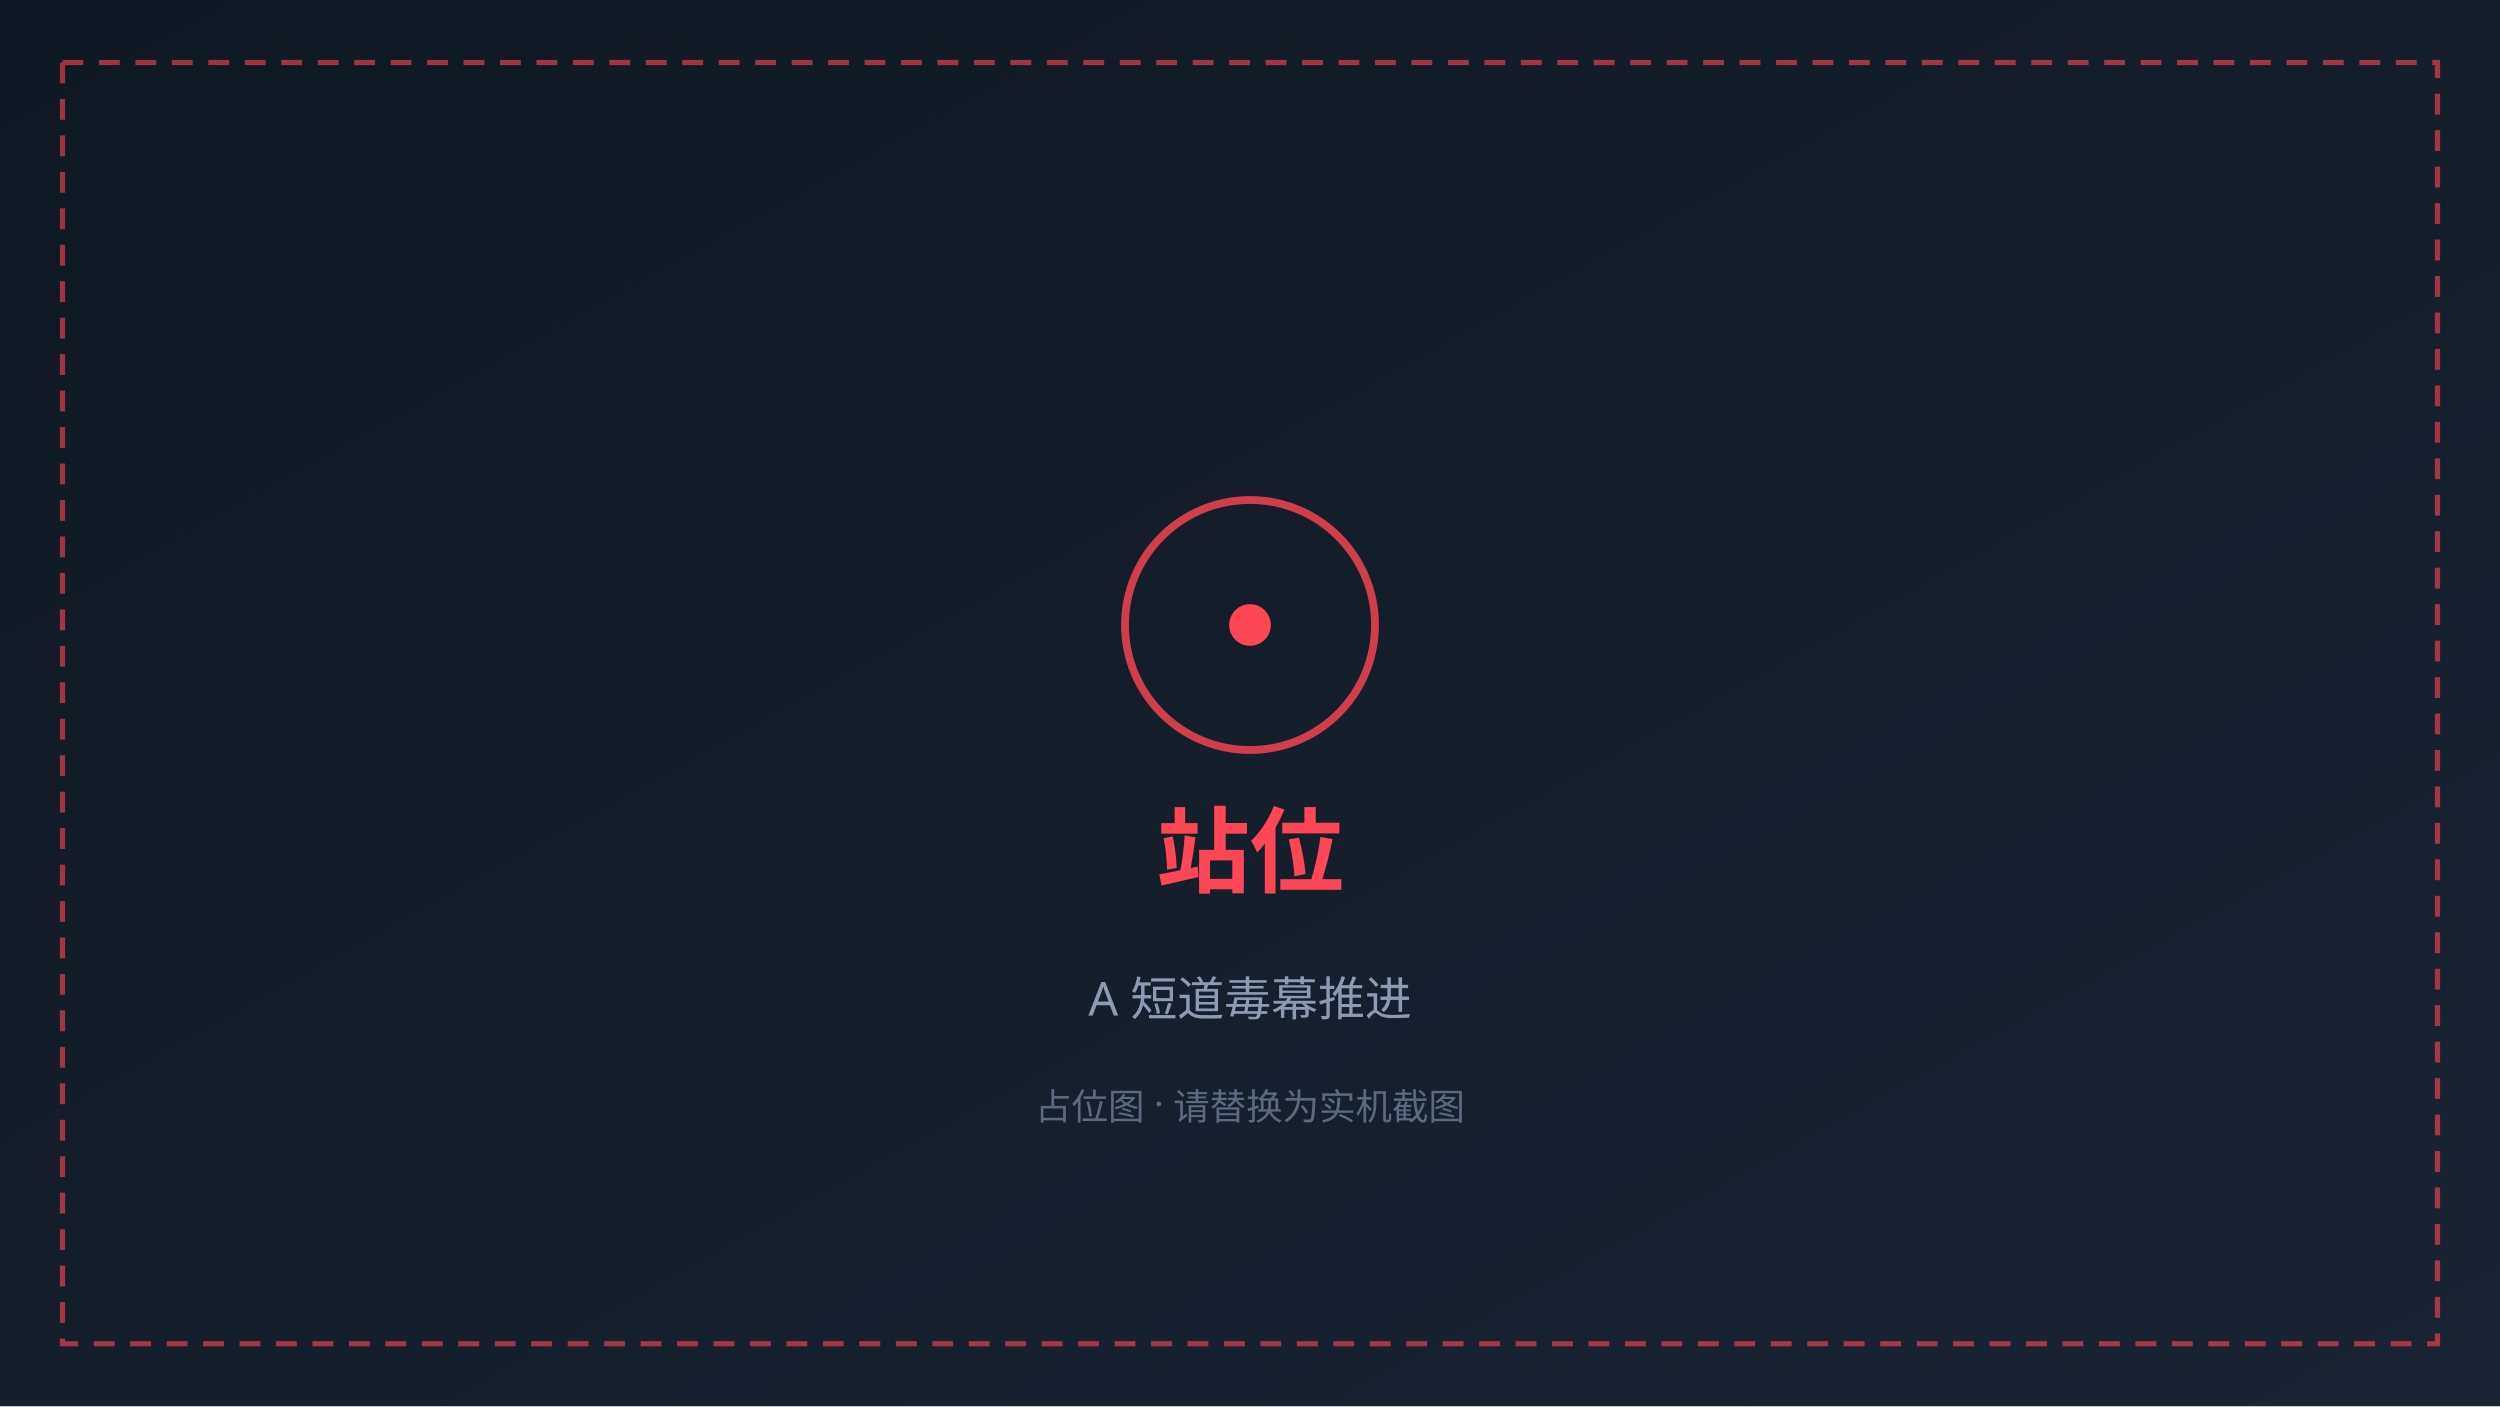
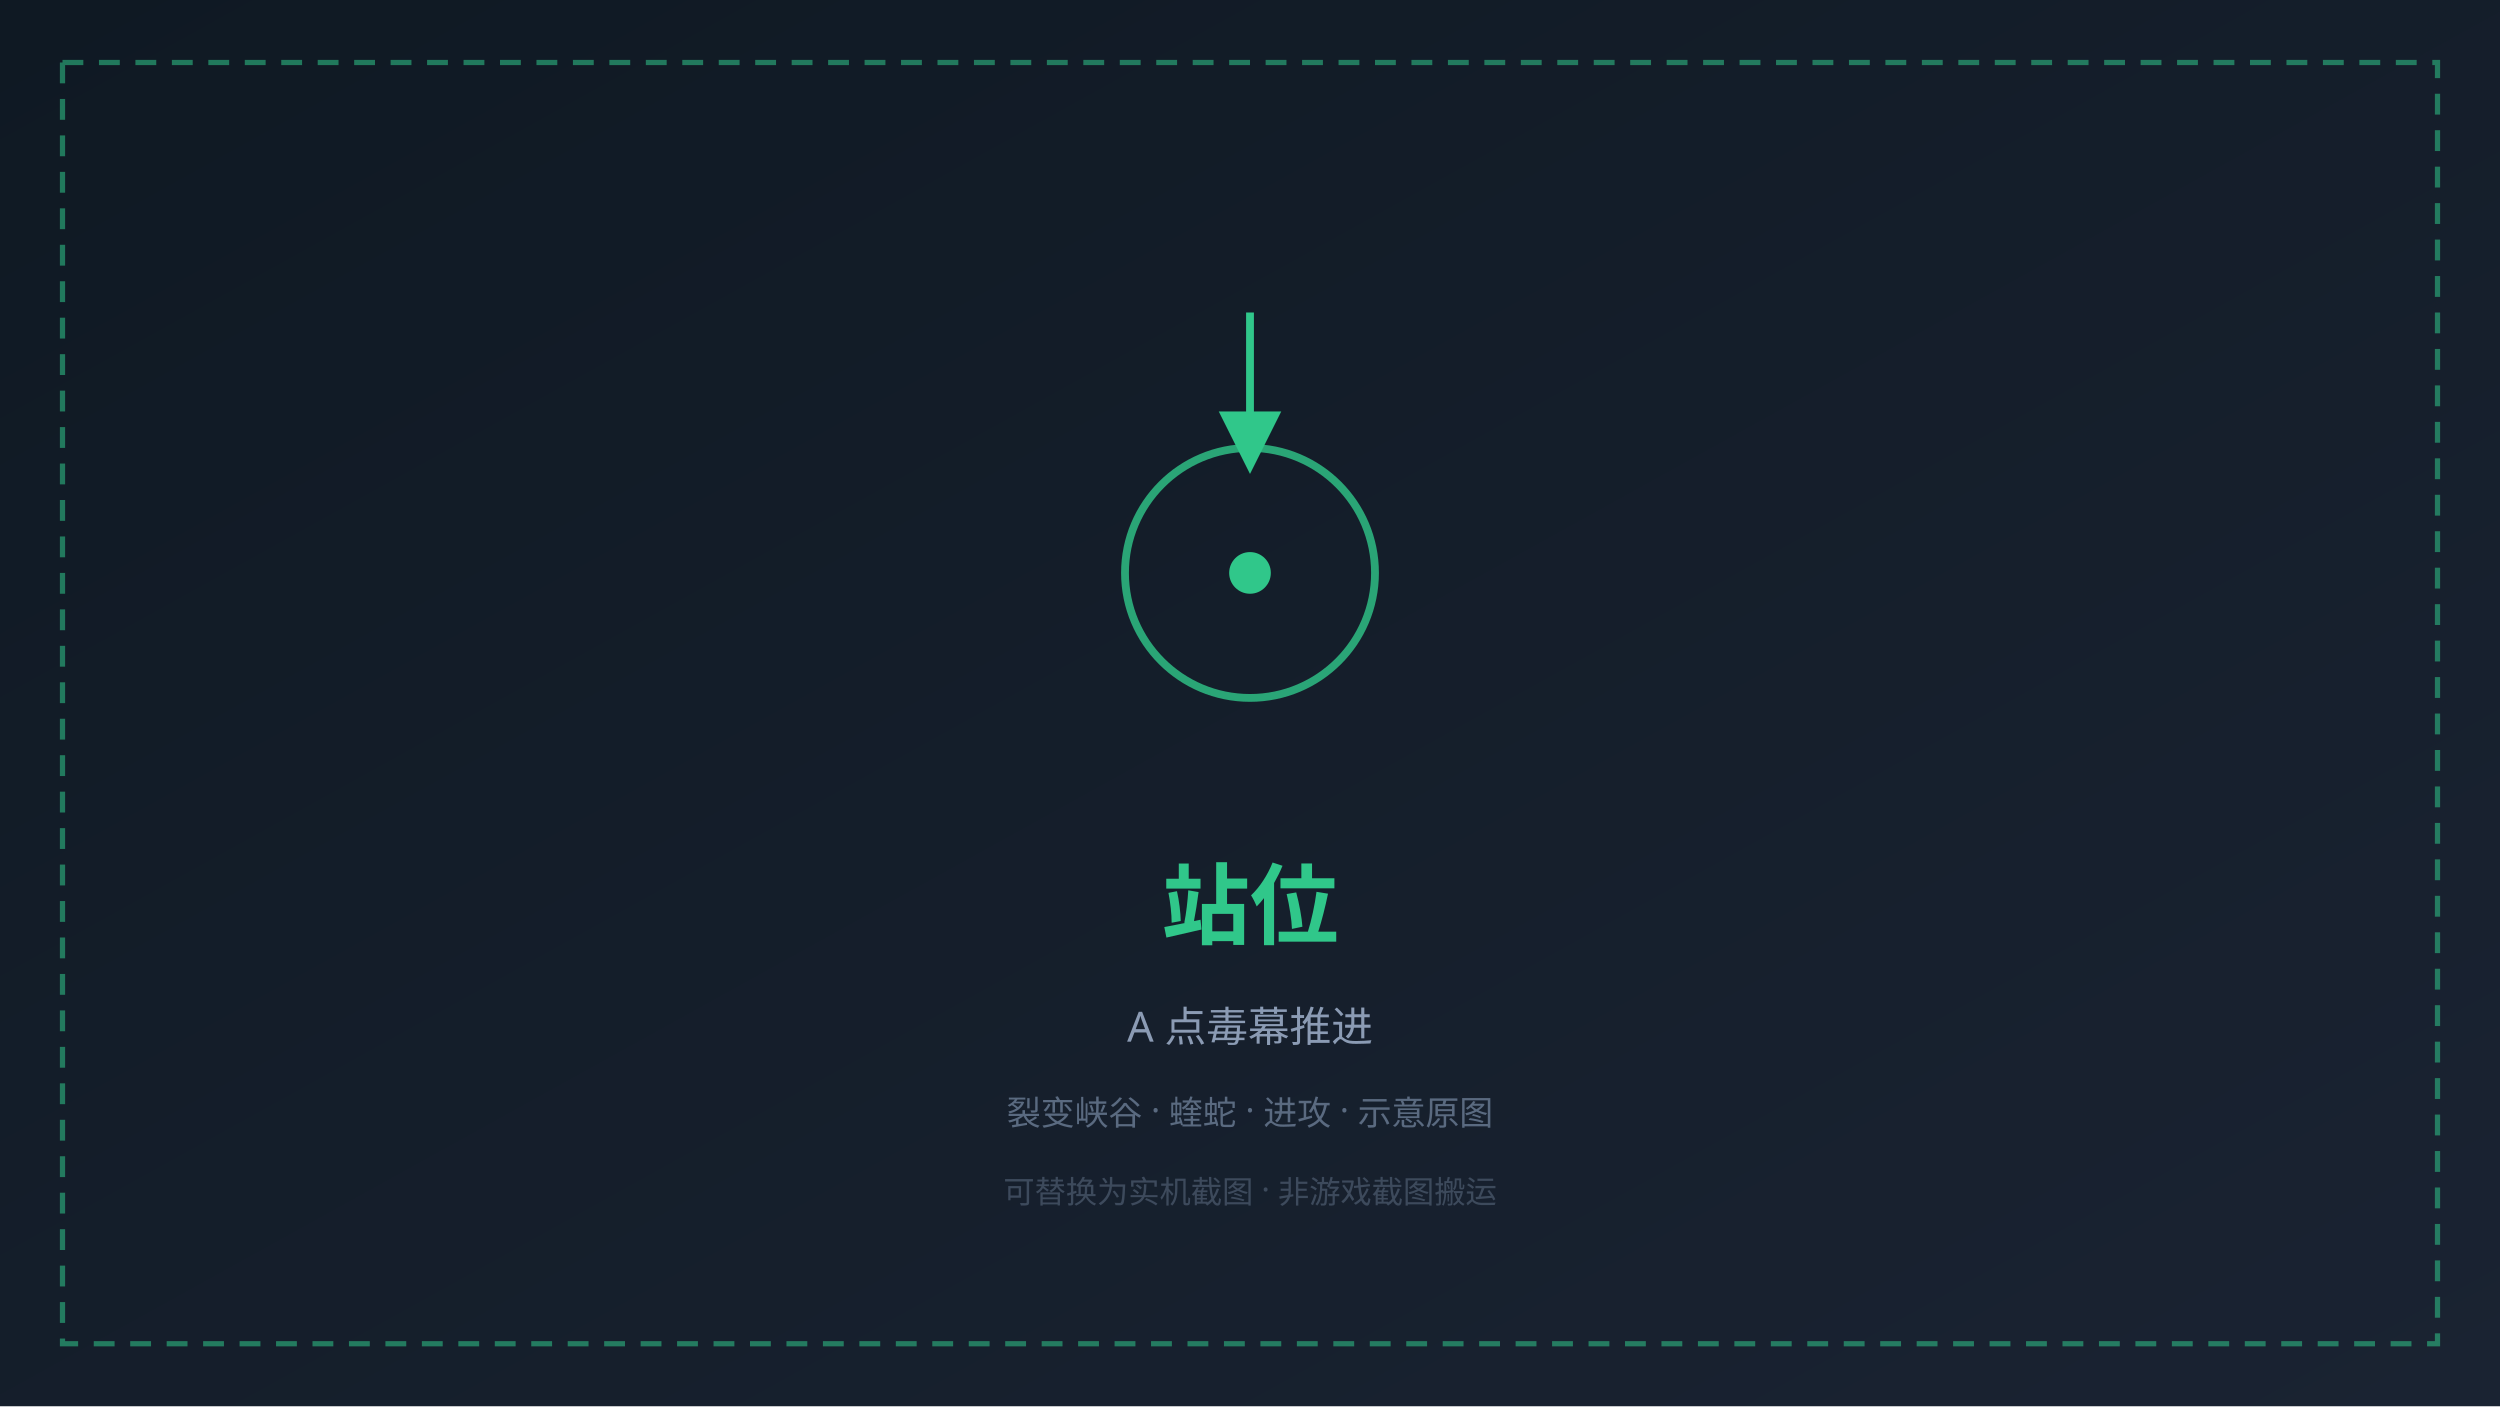
<svg xmlns="http://www.w3.org/2000/svg" width="960" height="540" viewBox="0 0 960 540">
  <defs>
    <linearGradient id="bg" x1="0" y1="0" x2="1" y2="1">
      <stop offset="0%" stop-color="#0f1923" />
      <stop offset="100%" stop-color="#1a2332" />
    </linearGradient>
+     <marker id="arrow" markerWidth="8" markerHeight="8" refX="4" refY="4" orient="auto">
+       <path d="M0,0 L8,4 L0,8 Z" fill="#30c78a" />
+     </marker>
  </defs>
  <rect width="960" height="540" fill="url(#bg)" />
-   <rect x="24" y="24" width="912" height="492" fill="none" stroke="#ff4655" stroke-width="2" stroke-dasharray="8 6" opacity="0.6" />
-   <circle cx="480" cy="240" r="48" fill="none" stroke="#ff4655" stroke-width="3" opacity="0.8" />
-   <circle cx="480" cy="240" r="8" fill="#ff4655" />
-   <text x="480" y="340" text-anchor="middle" fill="#ff4655" font-family="system-ui,sans-serif" font-size="36" font-weight="700">站位</text>
-   <text x="480" y="390" text-anchor="middle" fill="#8b9bb4" font-family="system-ui,sans-serif" font-size="18">A 短道毒幕推进</text>
-   <text x="480" y="430" text-anchor="middle" fill="#5a6a80" font-family="system-ui,sans-serif" font-size="14">占位图 · 请替换为实机截图</text>
+   <rect x="24" y="24" width="912" height="492" fill="none" stroke="#30c78a" stroke-width="2" stroke-dasharray="8 6" opacity="0.55" />
+   <circle cx="480" cy="220" r="48" fill="none" stroke="#30c78a" stroke-width="3" opacity="0.8" />
+   <circle cx="480" cy="220" r="8" fill="#30c78a" />
+   <path d="M480 120 L480 170" stroke="#30c78a" stroke-width="3" marker-end="url(#arrow)" />
+   <text x="480" y="360" text-anchor="middle" fill="#30c78a" font-family="system-ui,sans-serif" font-size="34" font-weight="700">站位</text>
+   <text x="480" y="400" text-anchor="middle" fill="#8b9bb4" font-family="system-ui,sans-serif" font-size="16">A 点毒幕推进</text>
+   <text x="480" y="432" text-anchor="middle" fill="#5a6a80" font-family="system-ui,sans-serif" font-size="13">裂变峡谷 · 蝰蛇 · 进攻 · 示意原图</text>
+   <text x="480" y="462" text-anchor="middle" fill="#3d4a5c" font-family="system-ui,sans-serif" font-size="12">可替换为实机截图 · 非游戏截图搬运</text>
</svg>
